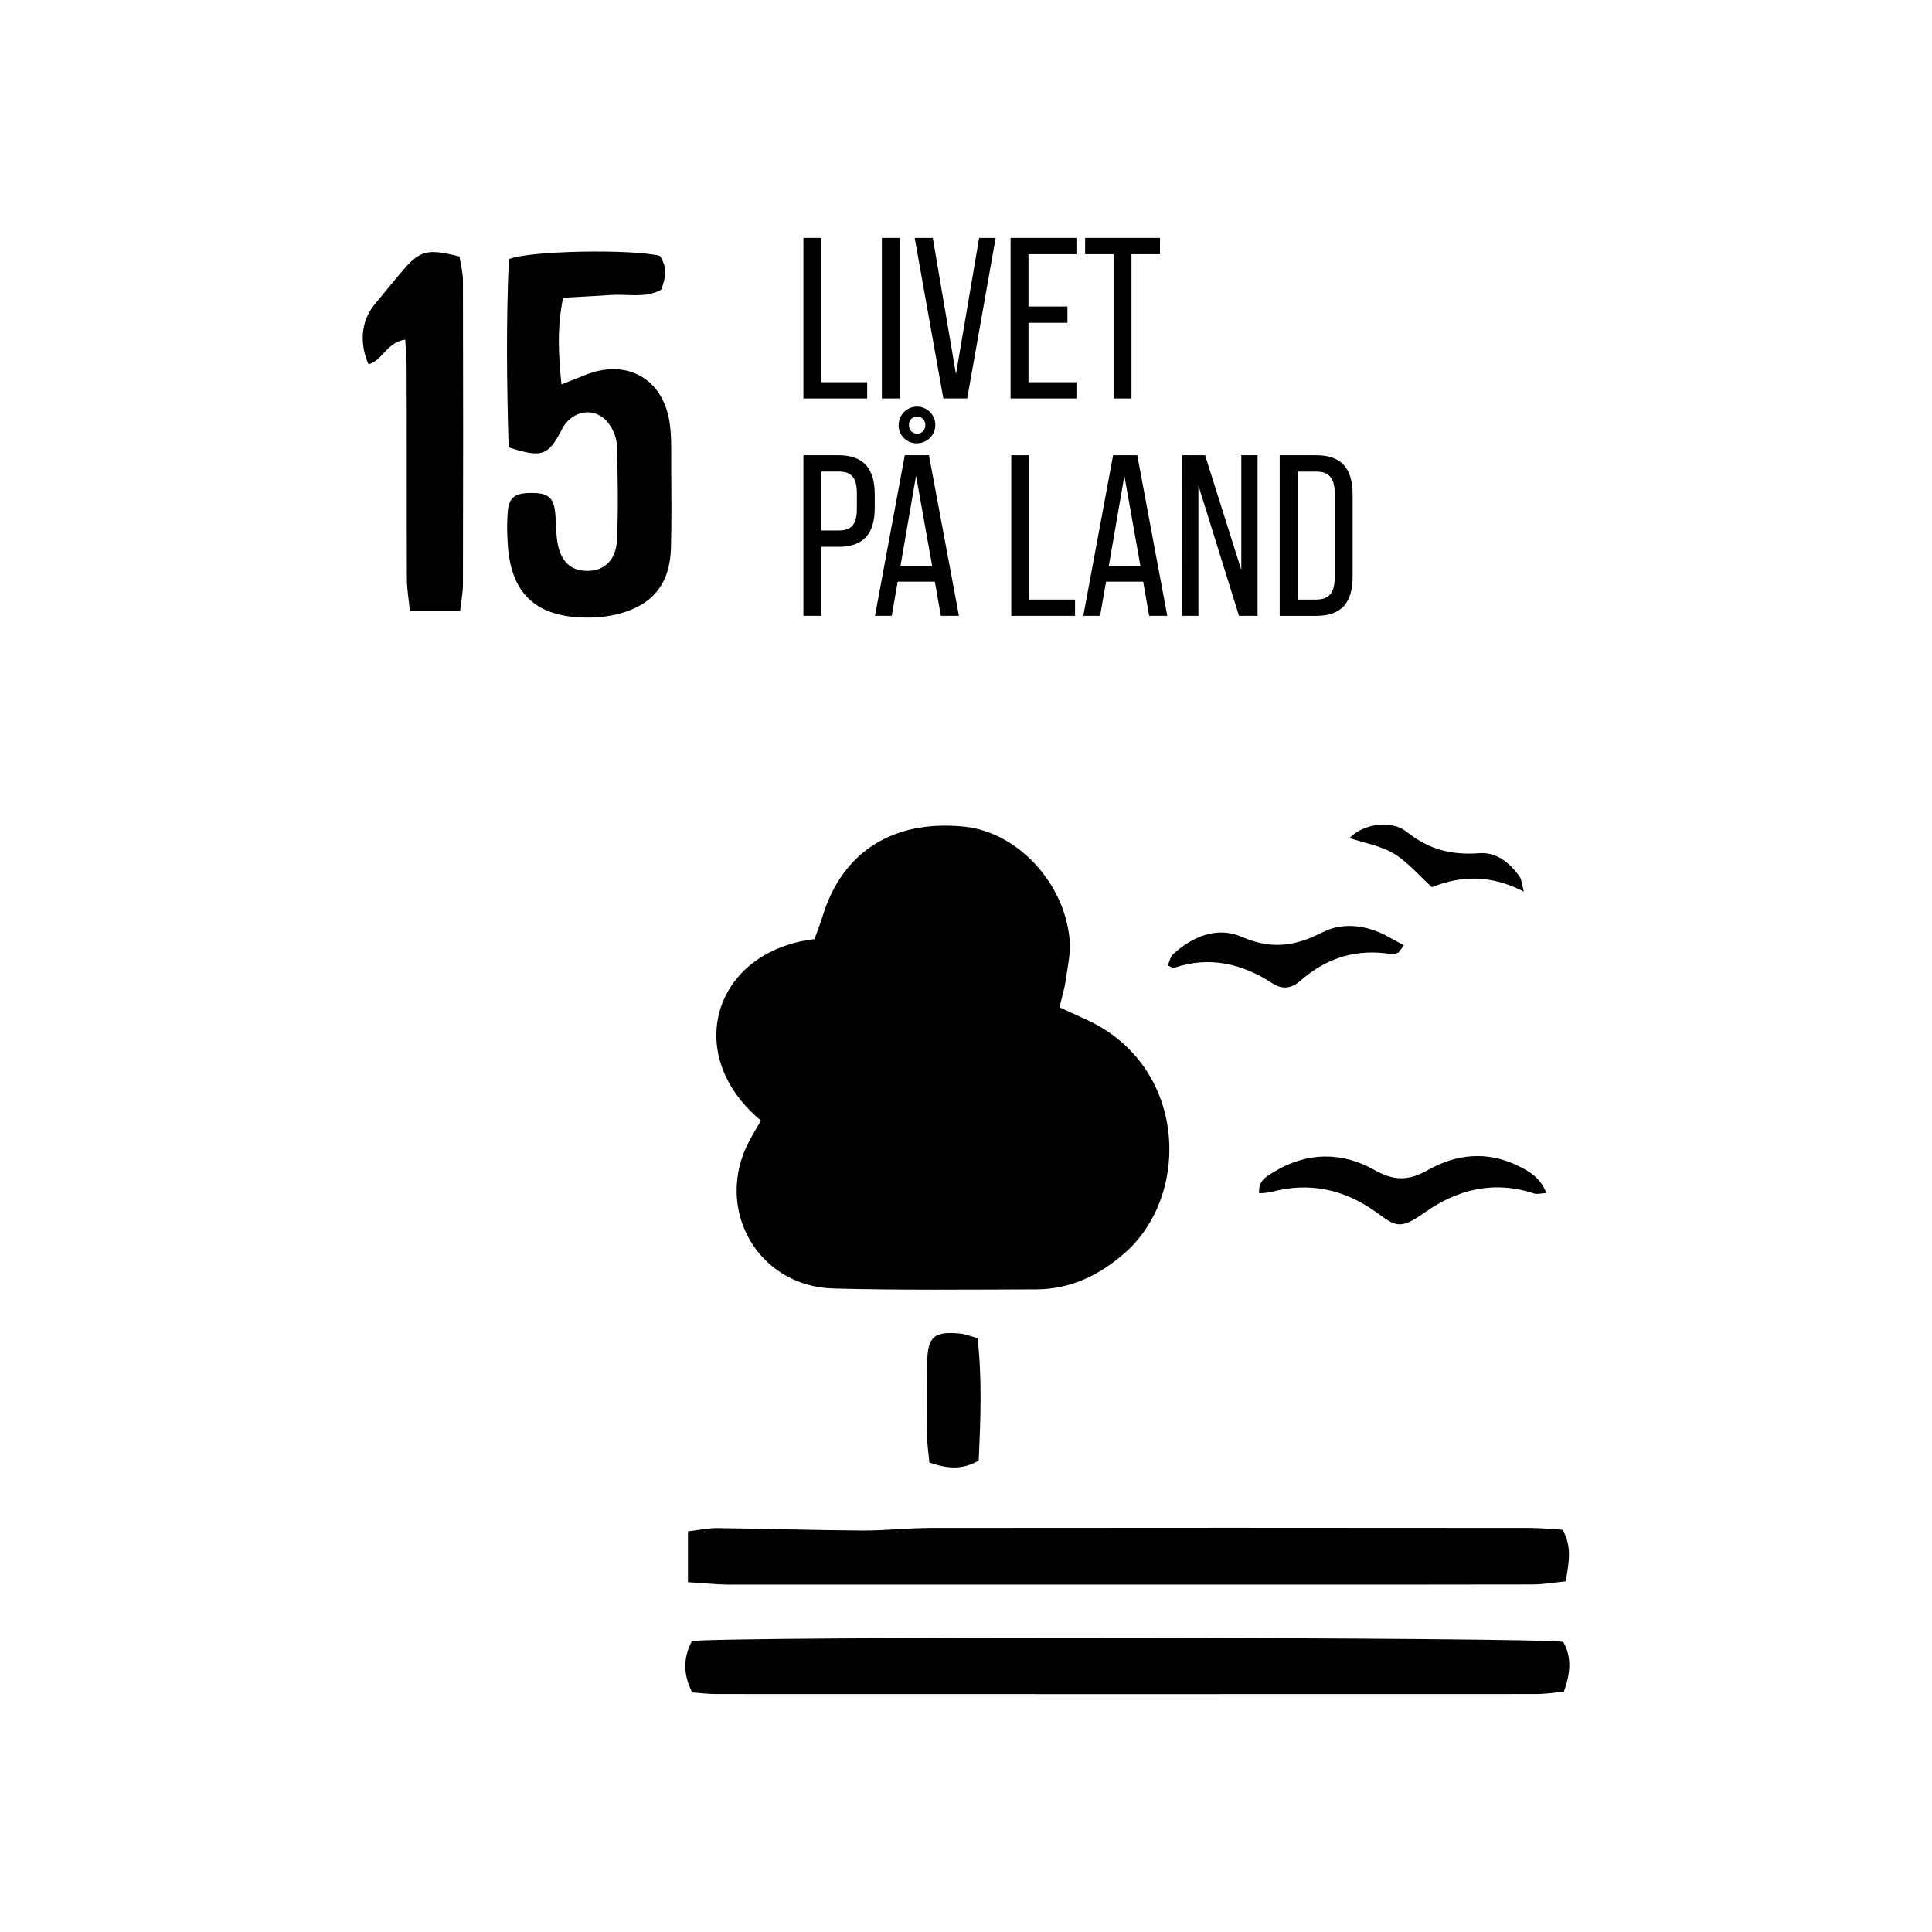
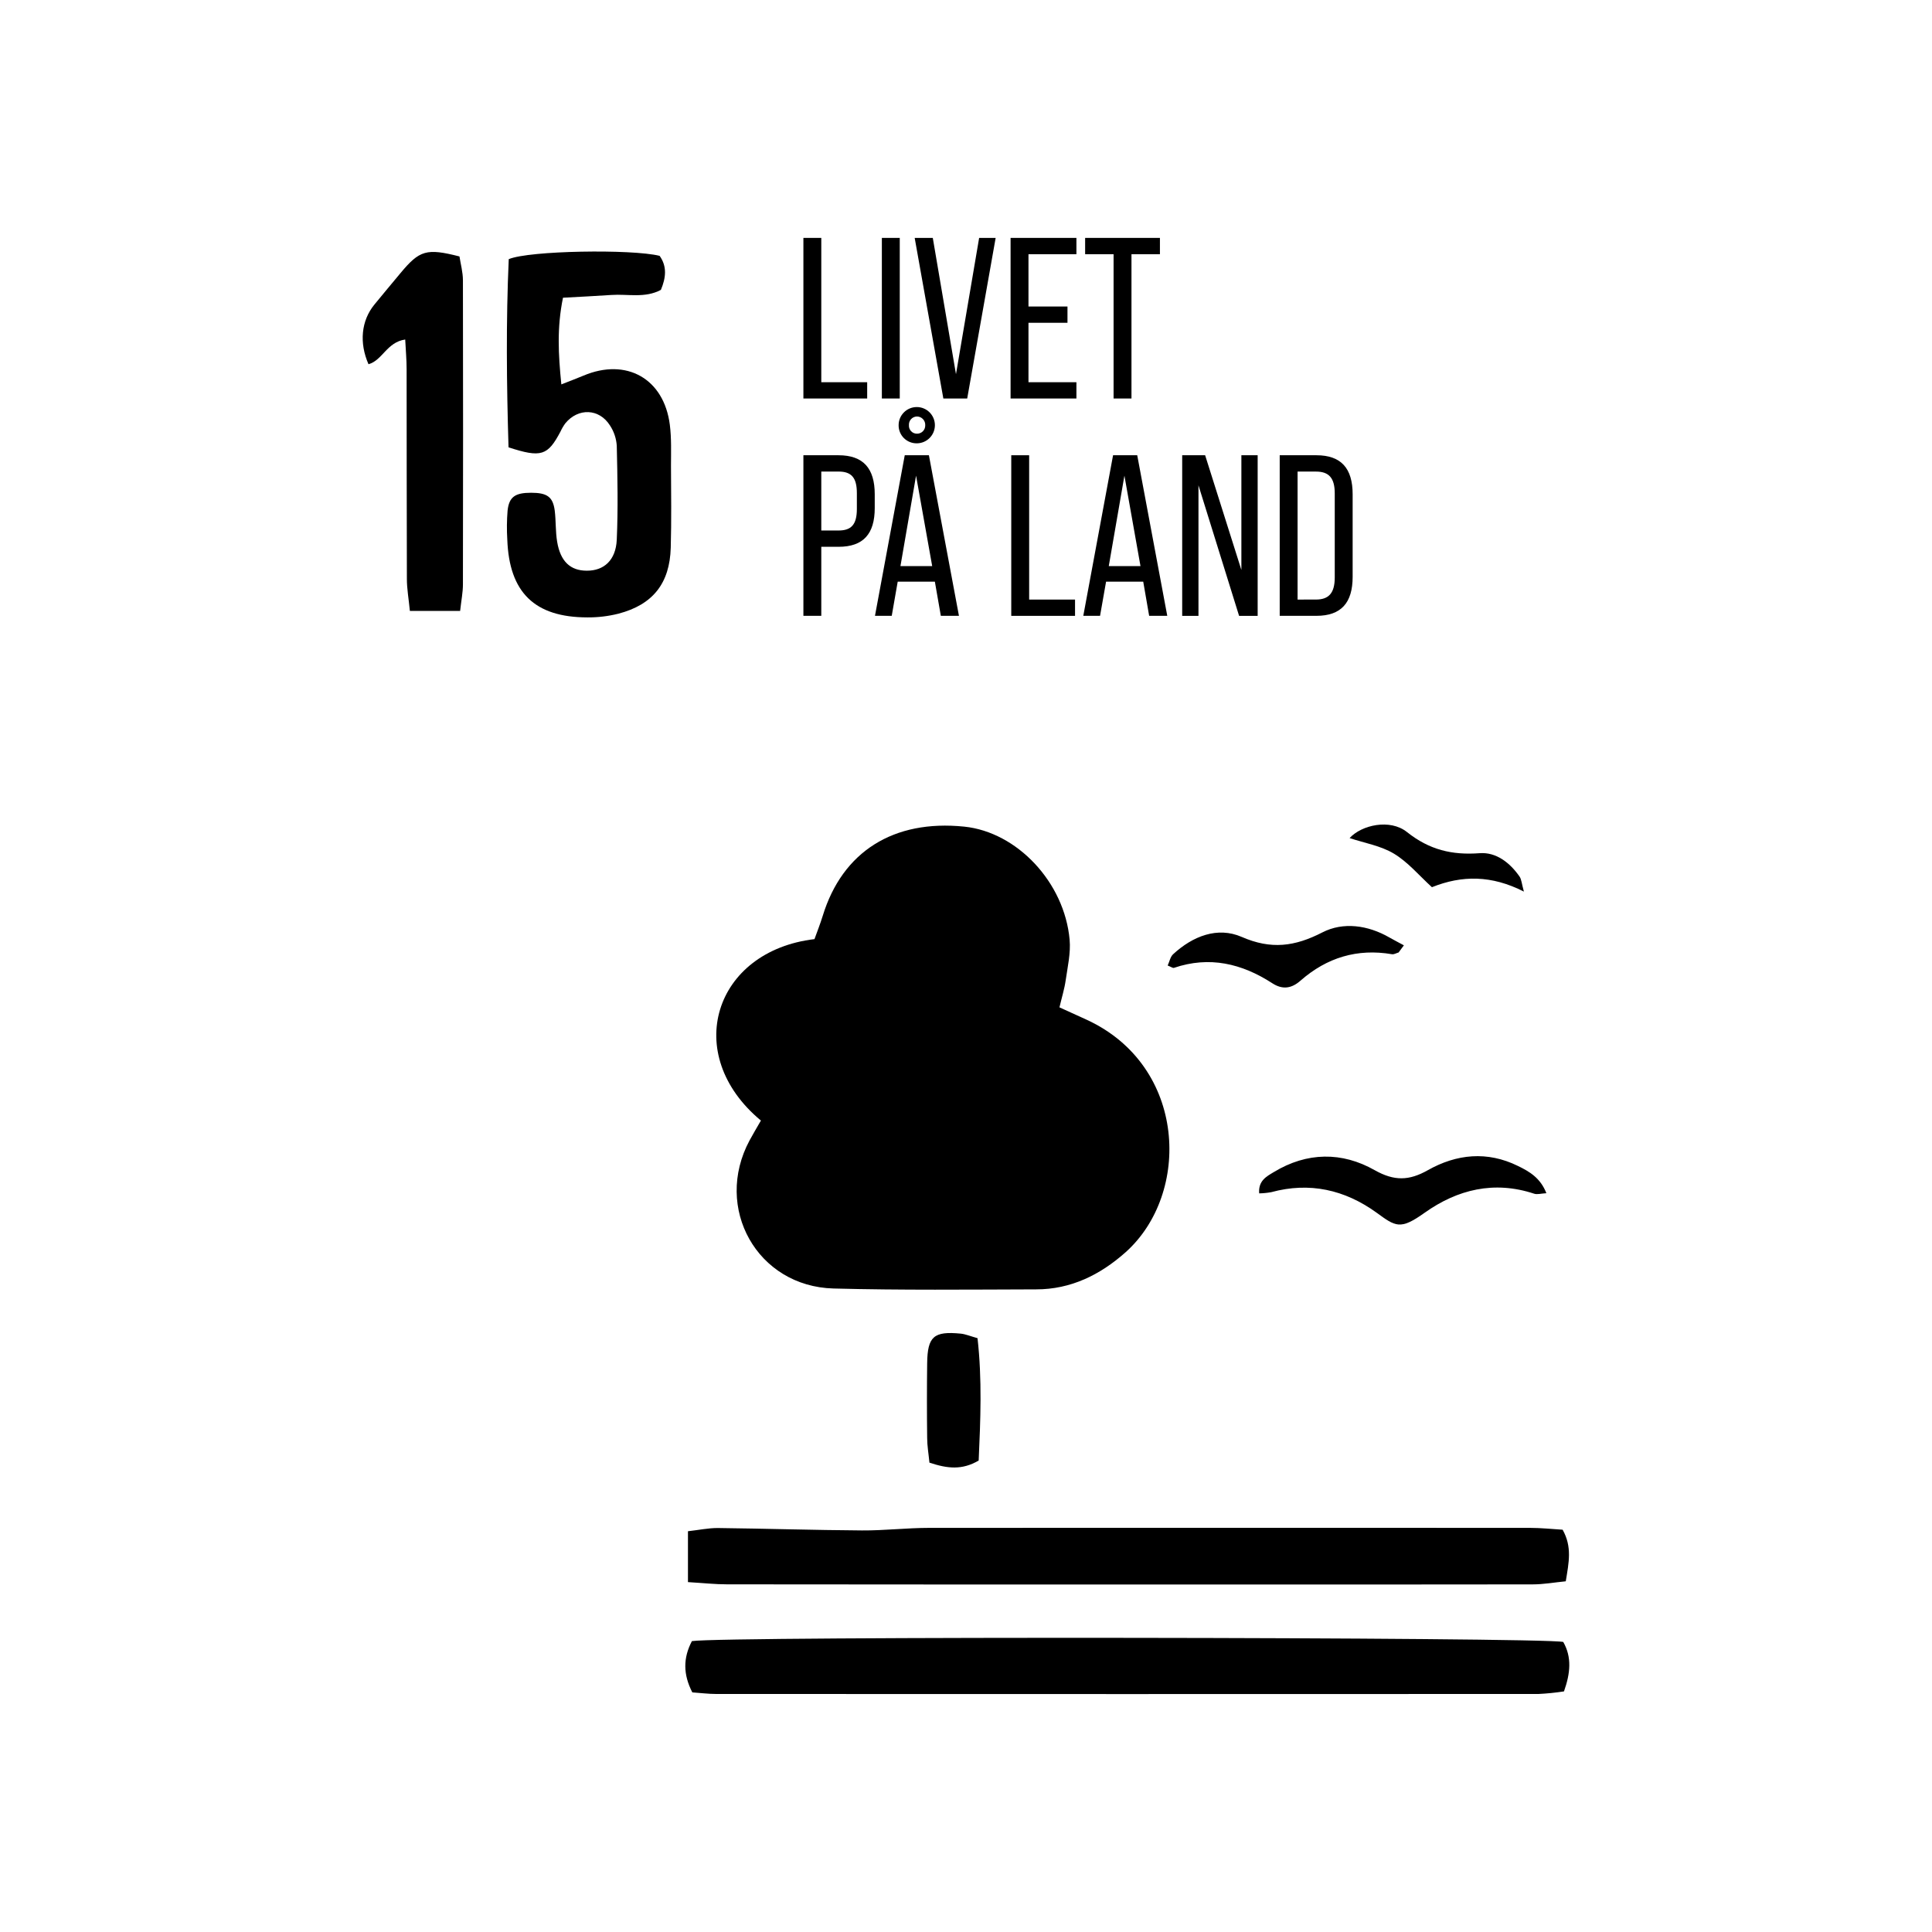
<svg xmlns="http://www.w3.org/2000/svg" id="Layer_1" data-name="Layer 1" width="800" height="800" viewBox="0 0 800 800">
-   <path d="M315.08,464c-33-27.44-19.38-70.19,22.18-75.13,1.06-3,2.39-6.3,3.44-9.72,8.16-26.52,29.29-39.84,58.57-36.86,21.83,2.23,41.49,23,43.64,46.83.49,5.51-.83,11.21-1.63,16.78-.5,3.53-1.58,7-2.58,11.22,4.26,1.94,7.82,3.54,11.37,5.18,41.37,19.13,43.17,72,16,96.24-10.5,9.37-22.65,15.32-37,15.36-28,.08-56,.38-83.92-.36-31.65-.84-49.8-33.38-34.77-61.32C311.77,469.62,313.31,467.09,315.08,464Z" />
-   <path d="M286.5,679.55c12.35-2.07,352.93-1.64,360.81.35,3.59,6.31,3,12.9.3,20.5A101.17,101.17,0,0,1,637,701.47q-170.23.06-340.46,0c-3.27,0-6.54-.43-9.91-.66C282.83,693.28,282.84,686.52,286.5,679.55Z" />
-   <path d="M284.87,655.15V634.08c4.58-.52,8.42-1.37,12.25-1.33,19.93.24,39.86.88,59.79,1,9.3.06,18.61-1,27.92-1.06q124.37-.13,248.73,0c4.56,0,9.13.5,13.49.76,4,7.14,2.58,13.54,1.3,21.36-4.77.47-9.24,1.27-13.71,1.28-37.29.1-74.58.05-111.88.05q-110.88,0-221.76,0C296.12,656.07,291.25,655.53,284.87,655.15Z" />
-   <path d="M210.62,185.23c-.8-26.25-1.06-52.35.09-77.92,8.39-3.57,51-4.23,62.47-1.37,3.16,4.4,2.62,9.06.53,14.09-6.6,3.54-13.71,1.63-20.54,2.11-6.5.45-13,.74-20,1.14-2.54,12.41-1.94,23.41-.68,35.89,3.89-1.54,6.55-2.53,9.17-3.63,17.78-7.49,33.32,1.23,35.75,20.35.71,5.58.49,11.3.52,17,.05,11.33.22,22.66-.1,34-.42,14.77-7.42,23.57-21.65,27.3a51.1,51.1,0,0,1-12.81,1.54c-21.89,0-32.43-10.3-33.22-32.22a83.85,83.85,0,0,1,.12-12c.63-5.69,3.13-7.38,9.73-7.39s9,1.66,9.79,7.35c.57,4.28.33,8.68,1,12.92,1.35,8.13,5.47,11.93,12.26,12,7.08.05,12-4.29,12.43-12.82.59-13,.32-26,0-38.93a17.34,17.34,0,0,0-2.81-8.38c-4.46-7.08-13.19-7.37-18.51-.87a20.25,20.25,0,0,0-2,3.42C226.85,188.68,224.18,189.64,210.62,185.23Z" />
-   <path d="M190.53,253H169.72c-.48-4.94-1.22-9.11-1.24-13.28-.11-29,0-57.91-.11-86.87,0-3.87-.36-7.74-.58-12.22-7.62,1.08-9.41,8.62-15.2,10.23-3.9-8.87-3-18,2.42-24.68,3.57-4.38,7.21-8.71,10.83-13.06,7.89-9.48,10.78-10.37,24.42-6.89.46,3,1.43,6.51,1.43,10q.15,62.91,0,125.83C191.69,245.23,191,248.45,190.53,253Z" />
-   <path d="M521.38,494.11c-.43-5.29,3.12-7,6.06-8.82,13.73-8.34,28.24-8.46,41.78-.78,8.13,4.61,14.26,4.42,22,0,11.89-6.71,24.59-8,37.31-1.8,4.72,2.31,9.32,4.93,11.79,11.29-2.2.12-3.78.63-5.05.21-16.57-5.49-31.76-1.78-45.38,7.9-10.24,7.28-12,5.67-20-.13-13.07-9.45-27.61-12.72-43.49-8.41A30.92,30.92,0,0,1,521.38,494.11Z" />
-   <path d="M384.87,605.65c-.36-3.73-.9-7-.94-10.23q-.18-15.46,0-30.94c.14-11.08,2.75-13.35,13.92-12.25,1.91.19,3.76,1,6.94,1.88,1.93,16.94,1.23,33.95.48,50.67C398.34,608.81,392.36,608.13,384.87,605.65Z" />
-   <path d="M579.14,394.39c-.93.26-1.91.88-2.76.73-14.38-2.45-27,1.39-37.82,10.91-3.76,3.29-7.45,3.88-11.73,1.11-12.61-8.17-26-11.35-40.72-6.37-.47.16-1.19-.42-2.58-1,.74-1.6,1.08-3.58,2.24-4.66,8.14-7.52,18.43-11.54,28.4-7.19,12.17,5.31,22,4,33.41-1.86,8.59-4.42,18.82-3,27.76,2.1,2,1.13,4,2.17,6,3.25Z" />
-   <path d="M631,369.19c-13.36-6.86-25.61-6.83-38.08-1.82-5.37-4.88-9.95-10.42-15.75-13.9-5.48-3.29-12.25-4.41-18.34-6.44,5-5.42,16.7-8.11,23.75-2.5,9.29,7.39,18.67,9.61,30.1,8.76,6.85-.52,12.56,4,16.57,9.74C630.05,364.18,630.1,365.86,631,369.19Z" />
-   <path d="M332.67,98.51h7.41v59.76h19V165H332.67Z" />
-   <path d="M365.16,98.51h7.41V165h-7.41Z" />
-   <path d="M378.75,98.51h7.5l9.6,56.43,9.59-56.43h6.84L400.5,165h-9.88Z" />
-   <path d="M418.46,98.51h27.26v6.75H425.87v21.66H442v6.74H425.87v24.61h19.85V165H418.46Z" />
-   <path d="M461.11,105.26H449.33V98.51h31v6.75H468.52V165h-7.41Z" />
-   <path d="M332.67,188.51h14.54c10.26,0,15,5.42,15,16.15v5.7c0,10.74-4.75,16.06-15,16.06h-7.13V255h-7.41Zm14.54,31.16c5.22,0,7.6-2.37,7.6-8.93v-6.55c0-6.56-2.38-8.93-7.6-8.93h-7.13v24.41Z" />
-   <path d="M387.11,240.86H371.72L369.25,255h-6.94l12.35-66.5h10L397.08,255h-7.5Zm-15-64.79a7.6,7.6,0,1,1,7.6,7.5A7.42,7.42,0,0,1,372.1,176.07ZM386,234.4,379.32,197l-6.46,37.44Zm-9.6-58.33a3.3,3.3,0,0,0,3.33,3.51,3.37,3.37,0,0,0,3.42-3.51,3.45,3.45,0,0,0-3.42-3.61A3.38,3.38,0,0,0,376.37,176.07Z" />
-   <path d="M418.74,188.51h7.41v59.76h19V255H418.74Z" />
-   <path d="M473.37,240.86H458L455.51,255h-6.94l12.35-66.5h10L483.34,255h-7.5Zm-1.14-6.46L465.58,197l-6.46,37.44Z" />
-   <path d="M489.52,188.51H499L514,236v-47.5h6.74V255h-7.69l-16.82-54v54h-6.74Z" />
-   <path d="M529.89,188.51h15.2c10.26,0,15,5.42,15,16.15v34.2c0,10.74-4.75,16.15-15,16.15h-15.2Zm15,59.76c5.22,0,7.79-2.57,7.79-9.12V204.28c0-6.55-2.57-9-7.79-9h-7.6v53Z" />
+   <path d="M315.08,464c-1.77,3.09-3.31,5.62-4.7,8.22-15,27.94,3.12,60.48,34.77,61.32,28,.74,55.94.44,83.92.36,14.33,0,26.48-6,37-15.36,27.19-24.28,25.39-77.11-16-96.24-3.55-1.64-7.11-3.24-11.37-5.18,1-4.25,2.08-7.69,2.58-11.22.8-5.57,2.12-11.27,1.63-16.78-2.15-23.83-21.81-44.6-43.64-46.83-29.28-3-50.41,10.34-58.57,36.86-1.05,3.42-2.38,6.75-3.44,9.72C295.7,393.81,282,436.56,315.08,464Z" />
+   <path d="M647.31,679.9c-7.88-2-348.46-2.42-360.81-.35-3.66,7-3.67,13.73.17,21.23,3.37.23,6.64.66,9.91.66q170.22.07,340.46,0a101.17,101.17,0,0,0,10.57-1.07C650.29,692.8,650.9,686.21,647.31,679.9Z" />
+   <path d="M522.76,656.11c37.3,0,74.59,0,111.88-.05,4.47,0,8.94-.81,13.71-1.28,1.28-7.82,2.69-14.22-1.3-21.36-4.36-.26-8.93-.76-13.49-.76q-124.36-.06-248.73,0c-9.31,0-18.62,1.12-27.92,1.06-19.93-.13-39.86-.77-59.79-1-3.83,0-7.67.81-12.25,1.33v21.07c6.38.38,11.25.92,16.13.92Q411.88,656.16,522.76,656.11Z" />
+   <path d="M277.36,175.89c-2.43-19.12-18-27.84-35.75-20.35-2.62,1.1-5.28,2.09-9.17,3.63-1.26-12.48-1.86-23.48.68-35.89,7-.4,13.55-.69,20-1.14,6.83-.48,13.94,1.43,20.54-2.11,2.09-5,2.63-9.69-.53-14.09-11.49-2.86-54.08-2.2-62.47,1.37-1.15,25.57-.89,51.67-.09,77.92,13.56,4.41,16.23,3.45,21.5-6.5a20.25,20.25,0,0,1,2-3.42c5.32-6.5,14.05-6.21,18.51.87a17.34,17.34,0,0,1,2.81,8.38c.3,13,.57,26,0,38.93-.39,8.53-5.35,12.87-12.43,12.82-6.79,0-10.91-3.84-12.26-12-.71-4.24-.47-8.64-1-12.92-.76-5.69-3.18-7.35-9.79-7.35s-9.11,1.7-9.73,7.39a83.85,83.85,0,0,0-.12,12c.79,21.92,11.33,32.21,33.22,32.22a51.1,51.1,0,0,0,12.81-1.54c14.23-3.73,21.23-12.53,21.65-27.3.32-11.31.15-22.64.1-34C277.85,187.19,278.07,181.47,277.36,175.89Z" />
+   <path d="M190.26,106.19c-13.64-3.48-16.53-2.59-24.42,6.89-3.62,4.35-7.26,8.68-10.83,13.06-5.45,6.68-6.32,15.81-2.42,24.68,5.79-1.61,7.58-9.15,15.2-10.23.22,4.48.58,8.35.58,12.22.06,29,0,57.91.11,86.87,0,4.17.76,8.34,1.24,13.28h20.81c.5-4.51,1.16-7.73,1.16-11q.12-62.92,0-125.83C191.69,112.7,190.72,109.22,190.26,106.19Z" />
+   <path d="M591.24,484.55c-7.76,4.38-13.89,4.57-22,0-13.54-7.68-28.05-7.56-41.78.78-2.94,1.78-6.49,3.53-6.06,8.82a30.92,30.92,0,0,0,5-.5c15.88-4.31,30.42-1,43.49,8.41,8,5.8,9.8,7.41,20,.13,13.62-9.68,28.81-13.39,45.38-7.9,1.27.42,2.85-.09,5.05-.21-2.47-6.36-7.07-9-11.79-11.29C615.83,476.54,603.13,477.84,591.24,484.55Z" />
+   <path d="M383.92,564.48q-.19,15.46,0,30.94c0,3.25.58,6.5.94,10.23,7.49,2.48,13.47,3.16,20.39-.87.75-16.72,1.45-33.73-.48-50.67-3.18-.89-5-1.69-6.94-1.88C386.67,551.13,384.06,553.4,383.92,564.48Z" />
+   <path d="M486.11,400.77c14.7-5,28.11-1.8,40.72,6.37,4.28,2.77,8,2.18,11.72-1.11,10.88-9.52,23.45-13.36,37.83-10.91.85.15,1.83-.47,2.76-.73l2.18-2.95c-2-1.08-4-2.12-6-3.25-8.94-5.15-19.17-6.52-27.76-2.1-11.44,5.88-21.24,7.17-33.41,1.86-10-4.35-20.26-.33-28.4,7.19-1.16,1.08-1.5,3.06-2.24,4.66C484.92,400.35,485.64,400.93,486.11,400.77Z" />
+   <path d="M577.18,353.47c5.8,3.48,10.38,9,15.75,13.9,12.47-5,24.72-5,38.08,1.82-.91-3.33-1-5-1.75-6.16-4-5.78-9.72-10.26-16.57-9.74-11.43.85-20.81-1.37-30.1-8.76-7.05-5.61-18.79-2.92-23.75,2.5C564.93,349.06,571.7,350.18,577.18,353.47Z" />
+   <polygon points="359.08 158.27 340.08 158.27 340.08 98.51 332.67 98.51 332.67 165.01 359.08 165.01 359.08 158.27" />
+   <rect x="365.16" y="98.51" width="7.41" height="66.5" />
+   <polygon points="400.5 165.01 412.28 98.51 405.44 98.51 395.85 154.94 386.25 98.51 378.75 98.51 390.62 165.01 400.5 165.01" />
+   <polygon points="445.72 158.27 425.87 158.27 425.87 133.66 442.02 133.66 442.02 126.92 425.87 126.92 425.87 105.26 445.72 105.26 445.72 98.51 418.46 98.51 418.46 165.01 445.72 165.01 445.72 158.27" />
+   <polygon points="461.11 165.01 468.52 165.01 468.52 105.26 480.3 105.26 480.3 98.51 449.33 98.51 449.33 105.26 461.11 105.26 461.11 165.01" />
+   <path d="M340.08,226.42h7.13c10.26,0,15-5.32,15-16.06v-5.7c0-10.73-4.75-16.15-15-16.15H332.67V255h7.41Zm0-31.16h7.13c5.22,0,7.6,2.37,7.6,8.93v6.55c0,6.56-2.38,8.93-7.6,8.93h-7.13Z" />
+   <path d="M371.72,240.86h15.39L389.58,255h7.5l-12.44-66.5h-10L362.31,255h6.94Zm7.6-43.9L386,234.4H372.86Z" />
+   <path d="M379.7,183.57a7.51,7.51,0,1,0-7.6-7.5A7.42,7.42,0,0,0,379.7,183.57Zm0-11.11a3.45,3.45,0,0,1,3.42,3.61,3.37,3.37,0,0,1-3.42,3.51,3.3,3.3,0,0,1-3.33-3.51A3.38,3.38,0,0,1,379.7,172.46Z" />
+   <polygon points="418.74 188.51 418.74 255.01 445.15 255.01 445.15 248.27 426.15 248.27 426.15 188.51 418.74 188.51" />
+   <path d="M458,240.86h15.39L475.84,255h7.5l-12.44-66.5h-10L448.57,255h6.94Zm7.6-43.9,6.65,37.44H459.12Z" />
+   <polygon points="496.26 200.96 513.08 255.01 520.77 255.01 520.77 188.51 514.03 188.51 514.03 236.01 499.02 188.51 489.52 188.51 489.52 255.01 496.26 255.01 496.26 200.96" />
+   <path d="M560.1,238.86v-34.2c0-10.73-4.75-16.15-15-16.15h-15.2V255h15.2C555.35,255,560.1,249.6,560.1,238.86Zm-22.8,9.41v-53h7.6c5.22,0,7.79,2.47,7.79,9v34.87c0,6.55-2.57,9.12-7.79,9.12Z" />
</svg>
